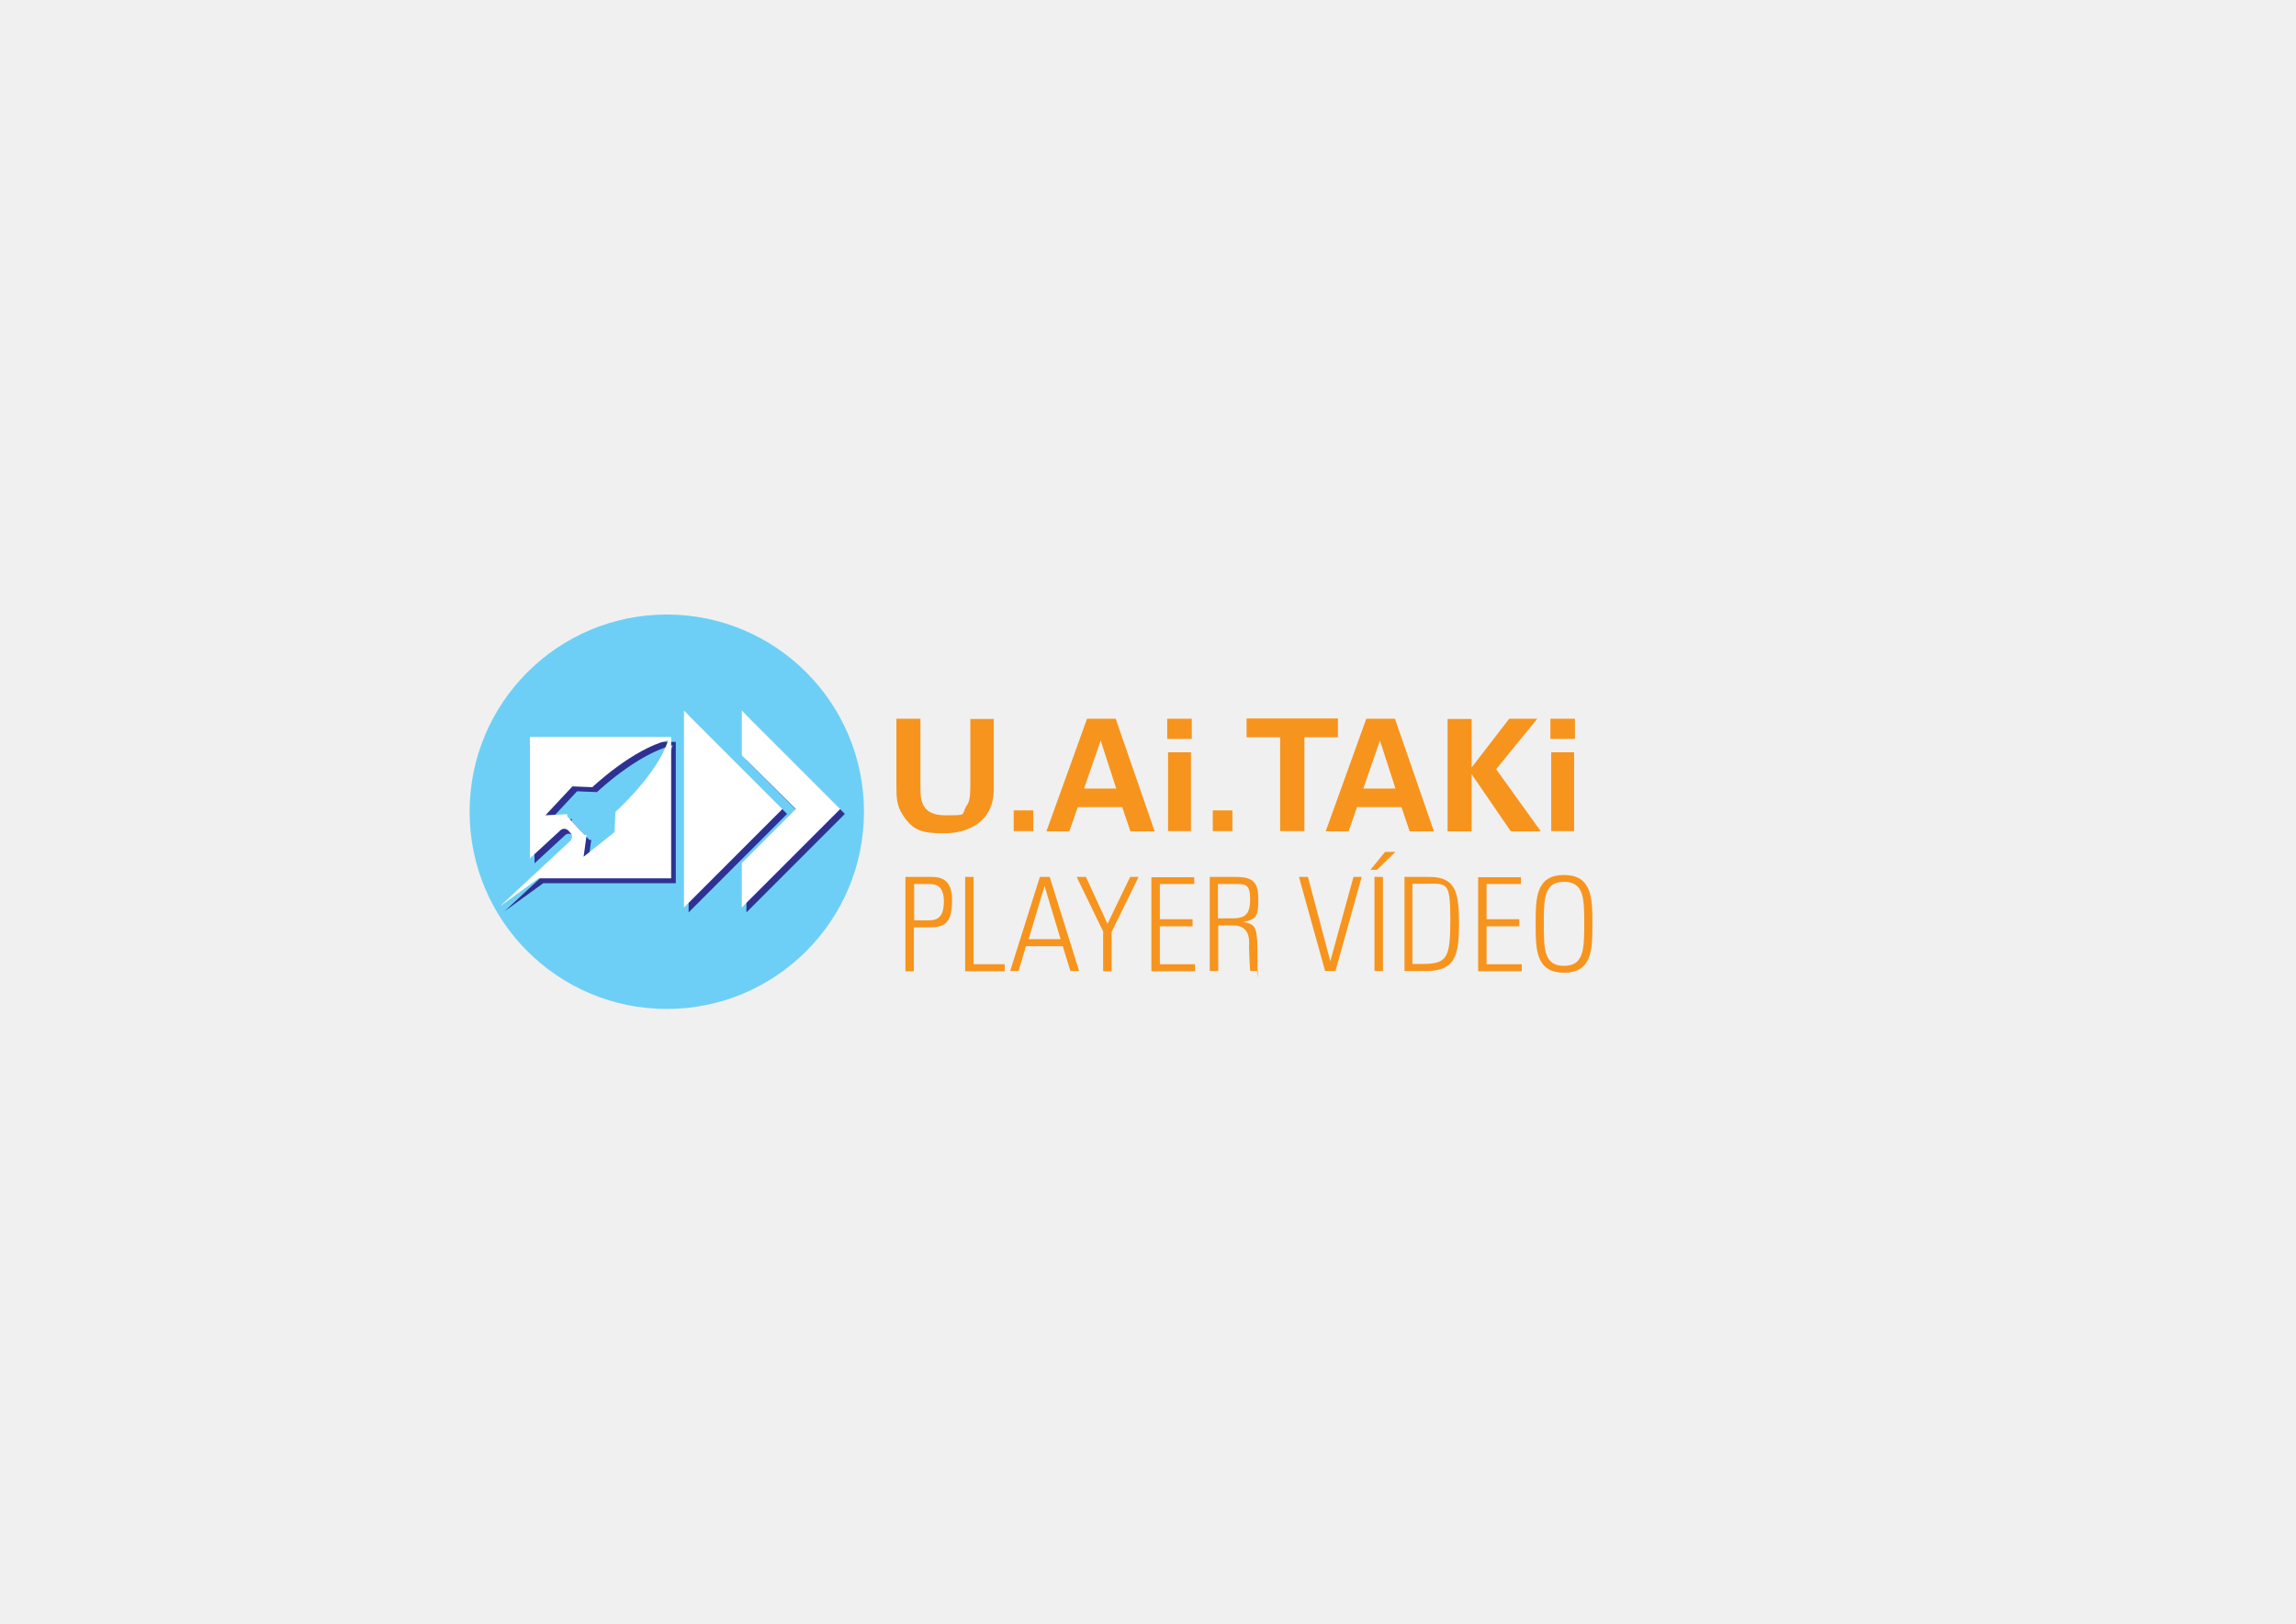
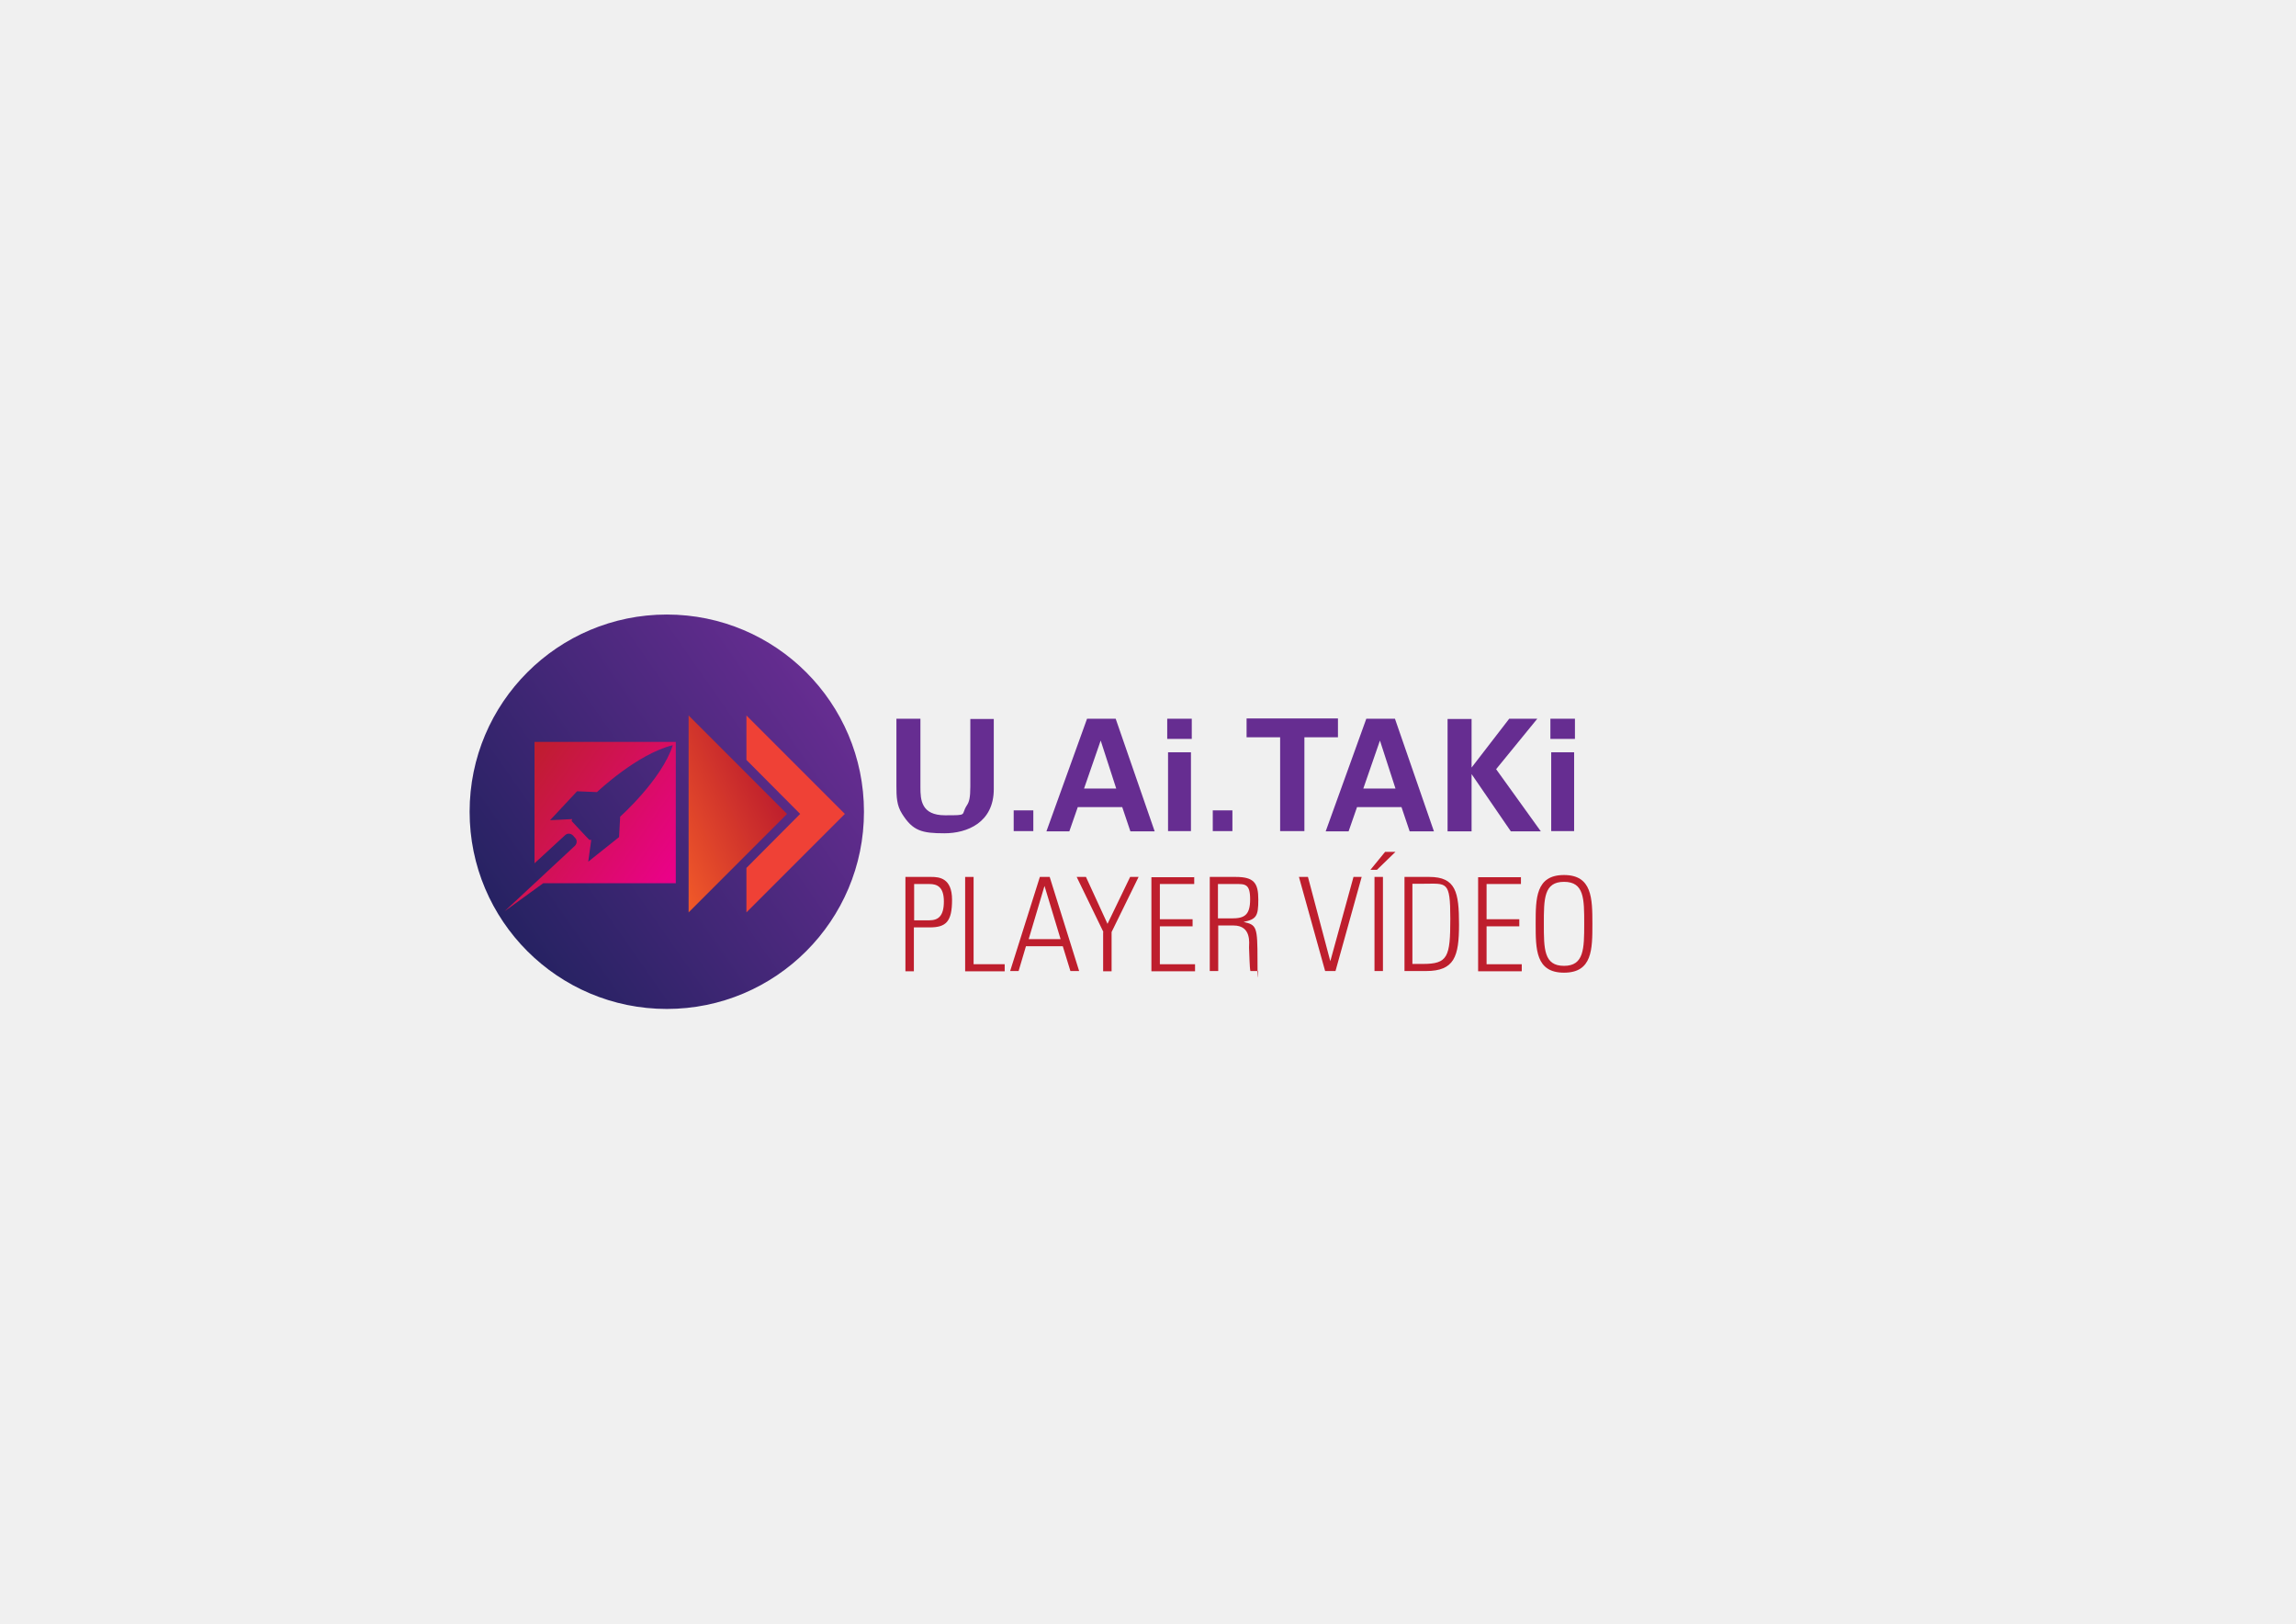
<svg xmlns="http://www.w3.org/2000/svg" id="Layer_1" version="1.1" viewBox="0 0 841.9 595.3">
  <defs>
    <style>
      .st0 {
-         fill: #fff;
+         fill: url(#linear-gradient2);
      }

      .st1 {
-         fill: #f7941d;
+         fill: url(#linear-gradient1);
      }

      .st2 {
-         fill: #6dcff6;
+         fill: #be1e2d;
      }

      .st3 {
-         fill: #2e3192;
+         fill: #662d91;
+       }
+ 
+       .st4 {
+         fill: #ef4136;
+       }
+ 
+       .st5 {
+         fill: url(#linear-gradient);
      }
    </style>
+     <linearGradient id="linear-gradient" x1="185.3" y1="339.1" x2="303.7" y2="256.2" gradientUnits="userSpaceOnUse">
+       <stop offset="0" stop-color="#262262" />
+       <stop offset="1" stop-color="#662d91" />
+     </linearGradient>
+     <linearGradient id="linear-gradient1" x1="188.1" y1="283.3" x2="247.1" y2="324.6" gradientUnits="userSpaceOnUse">
+       <stop offset="0" stop-color="#be1e2d" />
+       <stop offset="1" stop-color="#ec008c" />
+     </linearGradient>
+     <linearGradient id="linear-gradient2" x1="238.6" y1="304.9" x2="282.1" y2="284.6" gradientUnits="userSpaceOnUse">
+       <stop offset="0" stop-color="#f15a29" />
+       <stop offset="1" stop-color="#be1e2d" />
+     </linearGradient>
  </defs>
  <g>
-     <path class="st1" d="M337.5,263.6v25.1c0,4.5.3,10.2,9,10.2s5.7,0,8-3.6c.9-1.3,1.3-2.9,1.3-7v-24.7h8.6v25.7c0,12.3-9.8,16.2-18.1,16.2s-11.6-.9-15.5-7.1c-2-3.1-2.1-6.3-2.1-10.2v-24.7h8.8Z" />
-     <path class="st1" d="M371.7,297.1h7.2v7.6h-7.2v-7.6Z" />
-     <path class="st1" d="M409.1,263.5l14.3,41.3h-8.9l-3-8.9h-16.3l-3.1,8.9h-8.4l14.9-41.3h10.5ZM409.3,289.1l-5.7-17.6-6.1,17.6h11.8Z" />
-     <path class="st1" d="M428,263.5h9v7.4h-9v-7.4ZM428.3,275.8h8.4v28.9h-8.4v-28.9Z" />
-     <path class="st1" d="M444.7,297.1h7.2v7.6h-7.2v-7.6Z" />
-     <path class="st1" d="M469.4,270.3h-12.3v-6.9h33.5v6.9h-12.3v34.4h-8.9v-34.4Z" />
-     <path class="st1" d="M511.5,263.5l14.3,41.3h-8.9l-3-8.9h-16.3l-3.1,8.9h-8.4l14.9-41.3h10.5ZM511.7,289.1l-5.7-17.6-6.1,17.6h11.8Z" />
-     <path class="st1" d="M530.8,263.6h8.8v17.8l13.8-17.9h10.3l-15.1,18.5,16.4,22.8h-11l-14.4-21v21h-8.8v-41.2Z" />
-     <path class="st1" d="M568.5,263.5h9v7.4h-9v-7.4ZM568.8,275.8h8.4v28.9h-8.4v-28.9Z" />
+     <path class="st3" d="M337.5,263.6v25.1c0,4.5.3,10.2,9,10.2s5.7,0,8-3.6c.9-1.3,1.3-2.9,1.3-7v-24.7h8.6v25.7c0,12.3-9.8,16.2-18.1,16.2s-11.6-.9-15.5-7.1c-2-3.1-2.1-6.3-2.1-10.2v-24.7h8.8Z" />
+     <path class="st3" d="M371.7,297.1h7.2v7.6h-7.2v-7.6Z" />
+     <path class="st3" d="M409.1,263.5l14.3,41.3h-8.9l-3-8.9h-16.3l-3.1,8.9h-8.4l14.9-41.3h10.5ZM409.3,289.1l-5.7-17.6-6.1,17.6h11.8Z" />
+     <path class="st3" d="M428,263.5h9v7.4h-9v-7.4ZM428.3,275.8h8.4v28.9h-8.4v-28.9Z" />
+     <path class="st3" d="M444.7,297.1h7.2v7.6h-7.2v-7.6Z" />
+     <path class="st3" d="M469.4,270.3h-12.3v-6.9h33.5v6.9h-12.3v34.4h-8.9v-34.4Z" />
+     <path class="st3" d="M511.5,263.5l14.3,41.3h-8.9l-3-8.9h-16.3l-3.1,8.9h-8.4l14.9-41.3h10.5ZM511.7,289.1l-5.7-17.6-6.1,17.6h11.8Z" />
+     <path class="st3" d="M530.8,263.6h8.8v17.8l13.8-17.9h10.3l-15.1,18.5,16.4,22.8h-11l-14.4-21v21h-8.8v-41.2Z" />
+     <path class="st3" d="M568.5,263.5h9v7.4h-9v-7.4ZM568.8,275.8h8.4v28.9h-8.4v-28.9Z" />
  </g>
  <g>
-     <path class="st1" d="M332,321.5h9.5c2.9,0,7.6.4,7.6,8.4s-2.2,10.1-8.2,10.1h-5.8v16.1h-3.1v-34.5ZM335.1,337.4h5.7c3.2,0,5.3-1.5,5.3-6.9s-2.5-6.4-5.3-6.4h-5.6v13.3Z" />
-     <path class="st1" d="M353.9,356v-34.5h3.1v32h11.4v2.6h-14.5Z" />
-     <path class="st1" d="M384.9,321.5l10.8,34.5h-3.2l-2.8-9.1h-13.5l-2.7,9.1h-3.1l10.9-34.5h3.6ZM388.9,344.3l-5.9-19.5h0l-5.8,19.5h11.8Z" />
-     <path class="st1" d="M404.6,341.7l-9.8-20.2h3.4l7.9,17.2,8.3-17.2h3.1l-9.9,20.2v14.4h-3.1v-14.4Z" />
-     <path class="st1" d="M437.9,321.5v2.6h-12.6v12.9h12v2.6h-12v13.9h12.9v2.6h-16v-34.5h15.6Z" />
-     <path class="st1" d="M446.7,339.3v16.7h-3.1v-34.5h9.5c6.7,0,8.3,2.2,8.3,8.3s-.7,7.2-5.4,8.2h0c4.8,1.1,5.1,1.7,5.1,14s.2,2.7.3,4h-2.9c-.3-1-.4-6.7-.5-8.6,0-1.5,1-8.1-5.7-8.1h-5.8ZM446.7,336.7h5c4.6,0,6.7-1.2,6.7-7s-1.9-5.6-5.5-5.6h-6.3v12.6Z" />
-     <path class="st1" d="M496.3,321.5h3l-9.6,34.5h-3.8l-9.6-34.5h3.3l8.2,30.9h0l8.5-30.9Z" />
-     <path class="st1" d="M507.9,312.3h3.8l-6.8,6.6h-2.4l5.4-6.6ZM507.1,321.5v34.5h-3.1v-34.5h3.1Z" />
-     <path class="st1" d="M515,321.5h9.1c9.7,0,10.9,5.6,10.9,17.4s-1.7,17.1-12.1,17.1h-7.9v-34.5ZM518,353.4h3.7c9.2,0,10.1-2.5,10.1-16.6s-1.3-12.8-9.9-12.8h-4v29.4Z" />
-     <path class="st1" d="M557.7,321.5v2.6h-12.6v12.9h12v2.6h-12v13.9h12.9v2.6h-16v-34.5h15.6Z" />
-     <path class="st1" d="M573.5,320.8c10.3,0,10.4,8.6,10.4,17.9s0,17.9-10.4,17.9-10.4-8.6-10.4-17.9,0-17.9,10.4-17.9ZM573.5,354.1c7.3,0,7.4-6.2,7.4-15.4s0-15.4-7.4-15.4-7.4,6.2-7.4,15.4,0,15.4,7.4,15.4Z" />
+     <path class="st2" d="M332,321.5h9.5c2.9,0,7.6.4,7.6,8.4s-2.2,10.1-8.2,10.1h-5.8v16.1h-3.1v-34.5ZM335.1,337.4h5.7c3.2,0,5.3-1.5,5.3-6.9s-2.5-6.4-5.3-6.4h-5.6v13.3Z" />
+     <path class="st2" d="M353.9,356v-34.5h3.1v32h11.4v2.6h-14.5Z" />
+     <path class="st2" d="M384.9,321.5l10.8,34.5h-3.2l-2.8-9.1h-13.5l-2.7,9.1h-3.1l10.9-34.5h3.6ZM388.9,344.3l-5.9-19.5h0l-5.8,19.5h11.8Z" />
+     <path class="st2" d="M404.6,341.7l-9.8-20.2h3.4l7.9,17.2,8.3-17.2h3.1l-9.9,20.2v14.4h-3.1v-14.4Z" />
+     <path class="st2" d="M437.9,321.5v2.6h-12.6v12.9h12v2.6h-12v13.9h12.9v2.6h-16v-34.5h15.6Z" />
+     <path class="st2" d="M446.7,339.3v16.7h-3.1v-34.5h9.5c6.7,0,8.3,2.2,8.3,8.3s-.7,7.2-5.4,8.2h0c4.8,1.1,5.1,1.7,5.1,14s.2,2.7.3,4h-2.9c-.3-1-.4-6.7-.5-8.6,0-1.5,1-8.1-5.7-8.1h-5.8ZM446.7,336.7h5c4.6,0,6.7-1.2,6.7-7s-1.9-5.6-5.5-5.6h-6.3v12.6Z" />
+     <path class="st2" d="M496.3,321.5h3l-9.6,34.5h-3.8l-9.6-34.5h3.3l8.2,30.9h0l8.5-30.9Z" />
+     <path class="st2" d="M507.9,312.3h3.8l-6.8,6.6h-2.4l5.4-6.6ZM507.1,321.5v34.5h-3.1v-34.5h3.1Z" />
+     <path class="st2" d="M515,321.5h9.1c9.7,0,10.9,5.6,10.9,17.4s-1.7,17.1-12.1,17.1h-7.9v-34.5ZM518,353.4h3.7c9.2,0,10.1-2.5,10.1-16.6s-1.3-12.8-9.9-12.8h-4v29.4Z" />
+     <path class="st2" d="M557.7,321.5v2.6h-12.6v12.9h12v2.6h-12v13.9h12.9v2.6h-16v-34.5h15.6Z" />
+     <path class="st2" d="M573.5,320.8c10.3,0,10.4,8.6,10.4,17.9s0,17.9-10.4,17.9-10.4-8.6-10.4-17.9,0-17.9,10.4-17.9ZM573.5,354.1c7.3,0,7.4-6.2,7.4-15.4s0-15.4-7.4-15.4-7.4,6.2-7.4,15.4,0,15.4,7.4,15.4Z" />
  </g>
-   <circle class="st2" cx="244.5" cy="297.6" r="72.3" />
-   <g>
-     <path class="st3" d="M196,272v44.5l11.2-10.3c.8-.8,2.1-.7,2.9.1l.8.9c.8.8.7,2.1-.1,2.9l-25.8,24,14.2-10.3h48.6v-51.8h-51.8ZM227.4,299.5l-.4,7.4-11.3,9,1.1-8h-.7c0,.1-6.5-6.9-6.5-6.9l.2-.7-8.1.4,9.9-10.6,7.3.3s14.7-14,27.8-17.2c-4,12.6-19.4,26.3-19.4,26.3Z" />
-     <polygon class="st3" points="252.5 334.5 252.5 262.3 288.6 298.4 252.5 334.5" />
-     <polygon class="st3" points="273.7 262.3 273.7 278.6 293.4 298.4 273.7 318.2 273.7 334.5 309.8 298.4 273.7 262.3" />
-   </g>
-   <g>
-     <path class="st0" d="M194.3,270.2v44.5l11.2-10.3c.8-.8,2.1-.7,2.9.1l.8.9c.8.8.7,2.1-.1,2.9l-25.8,24,14.2-10.3h48.6v-51.8h-51.8ZM225.7,297.7l-.4,7.4-11.3,9,1.1-8h-.7c0,.1-6.5-6.9-6.5-6.9l.2-.7-8.1.4,9.9-10.6,7.3.3s14.7-14,27.8-17.2c-4,12.6-19.4,26.3-19.4,26.3Z" />
-     <polygon class="st0" points="250.8 332.7 250.8 260.5 286.9 296.6 250.8 332.7" />
-     <polygon class="st0" points="272 260.5 272 276.9 291.8 296.6 272 316.4 272 332.7 308.1 296.6 272 260.5" />
-   </g>
+   <circle class="st5" cx="244.5" cy="297.6" r="72.3" />
+   <path class="st1" d="M196,272v44.5l11.2-10.3c.8-.8,2.1-.7,2.9.1l.8.9c.8.8.7,2.1-.1,2.9l-25.8,24,14.2-10.3h48.6v-51.8h-51.8ZM227.4,299.5l-.4,7.4-11.3,9,1.1-8h-.7c0,.1-6.5-6.9-6.5-6.9l.2-.7-8.1.4,9.9-10.6,7.3.3s14.7-14,27.8-17.2c-4,12.6-19.4,26.3-19.4,26.3Z" />
+   <polygon class="st0" points="252.5 334.5 252.5 262.3 288.6 298.4 252.5 334.5" />
+   <polygon class="st4" points="273.7 262.3 273.7 278.6 293.4 298.4 273.7 318.2 273.7 334.5 309.8 298.4 273.7 262.3" />
</svg>
